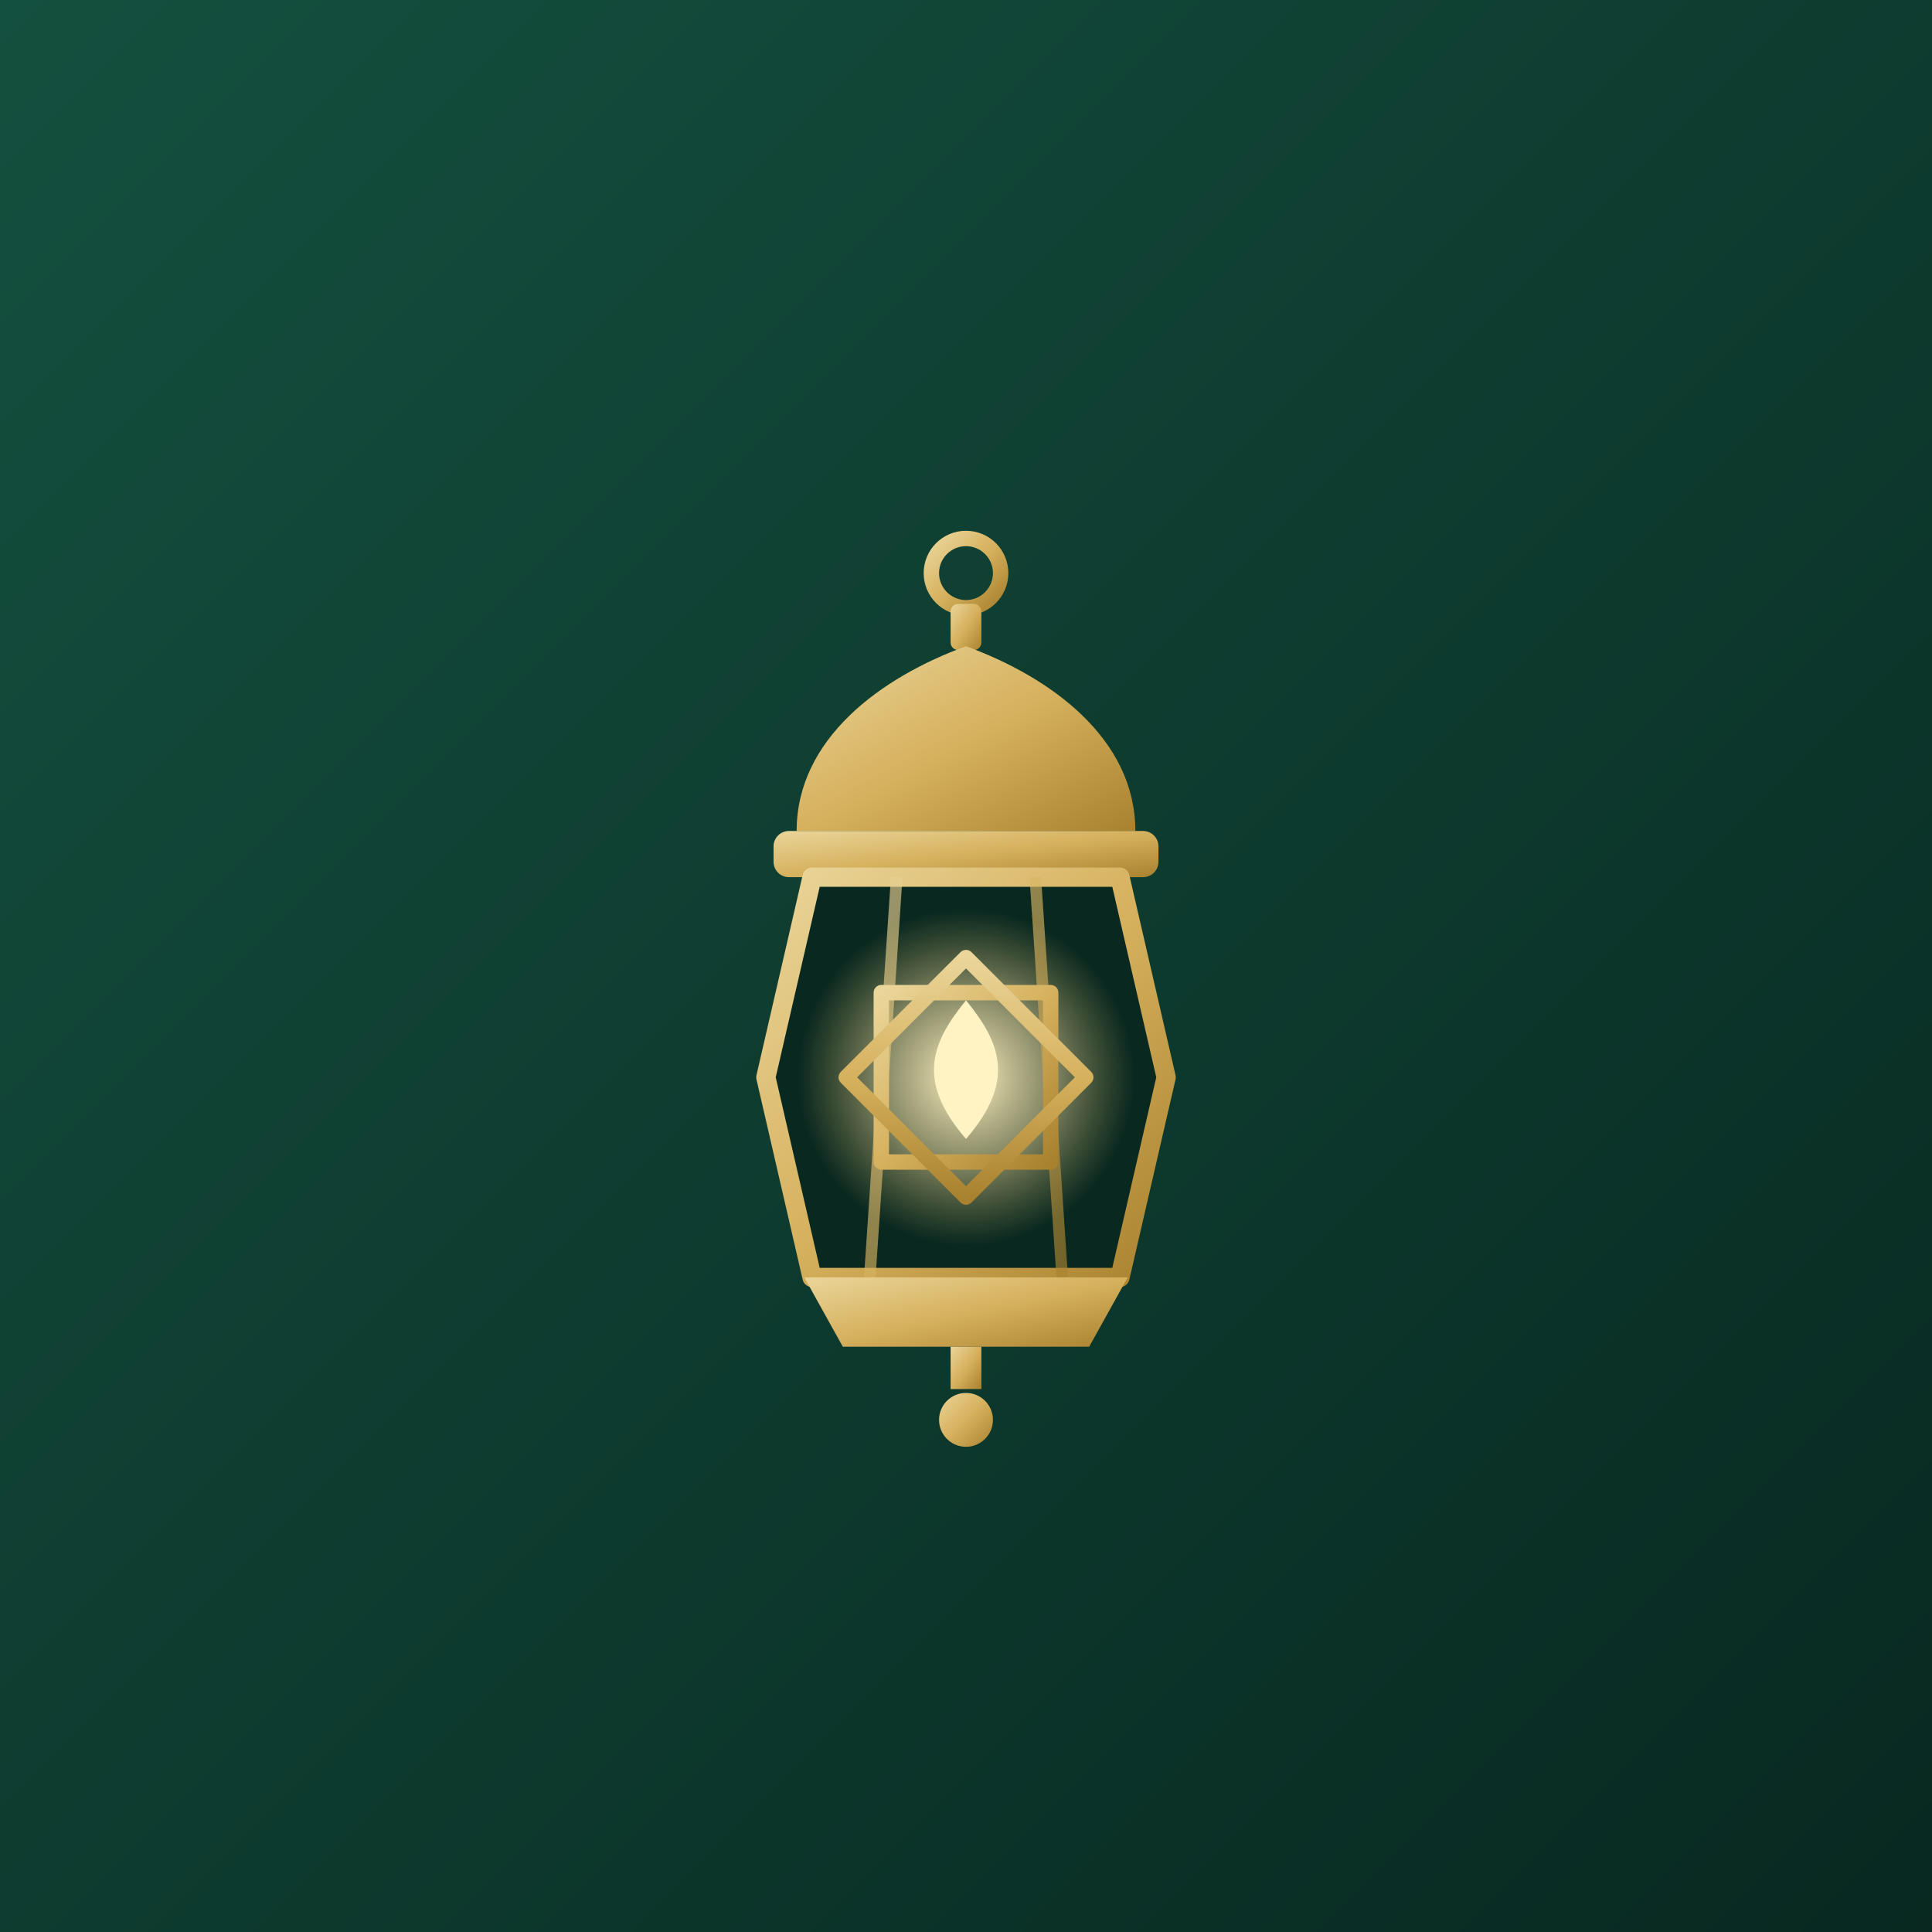
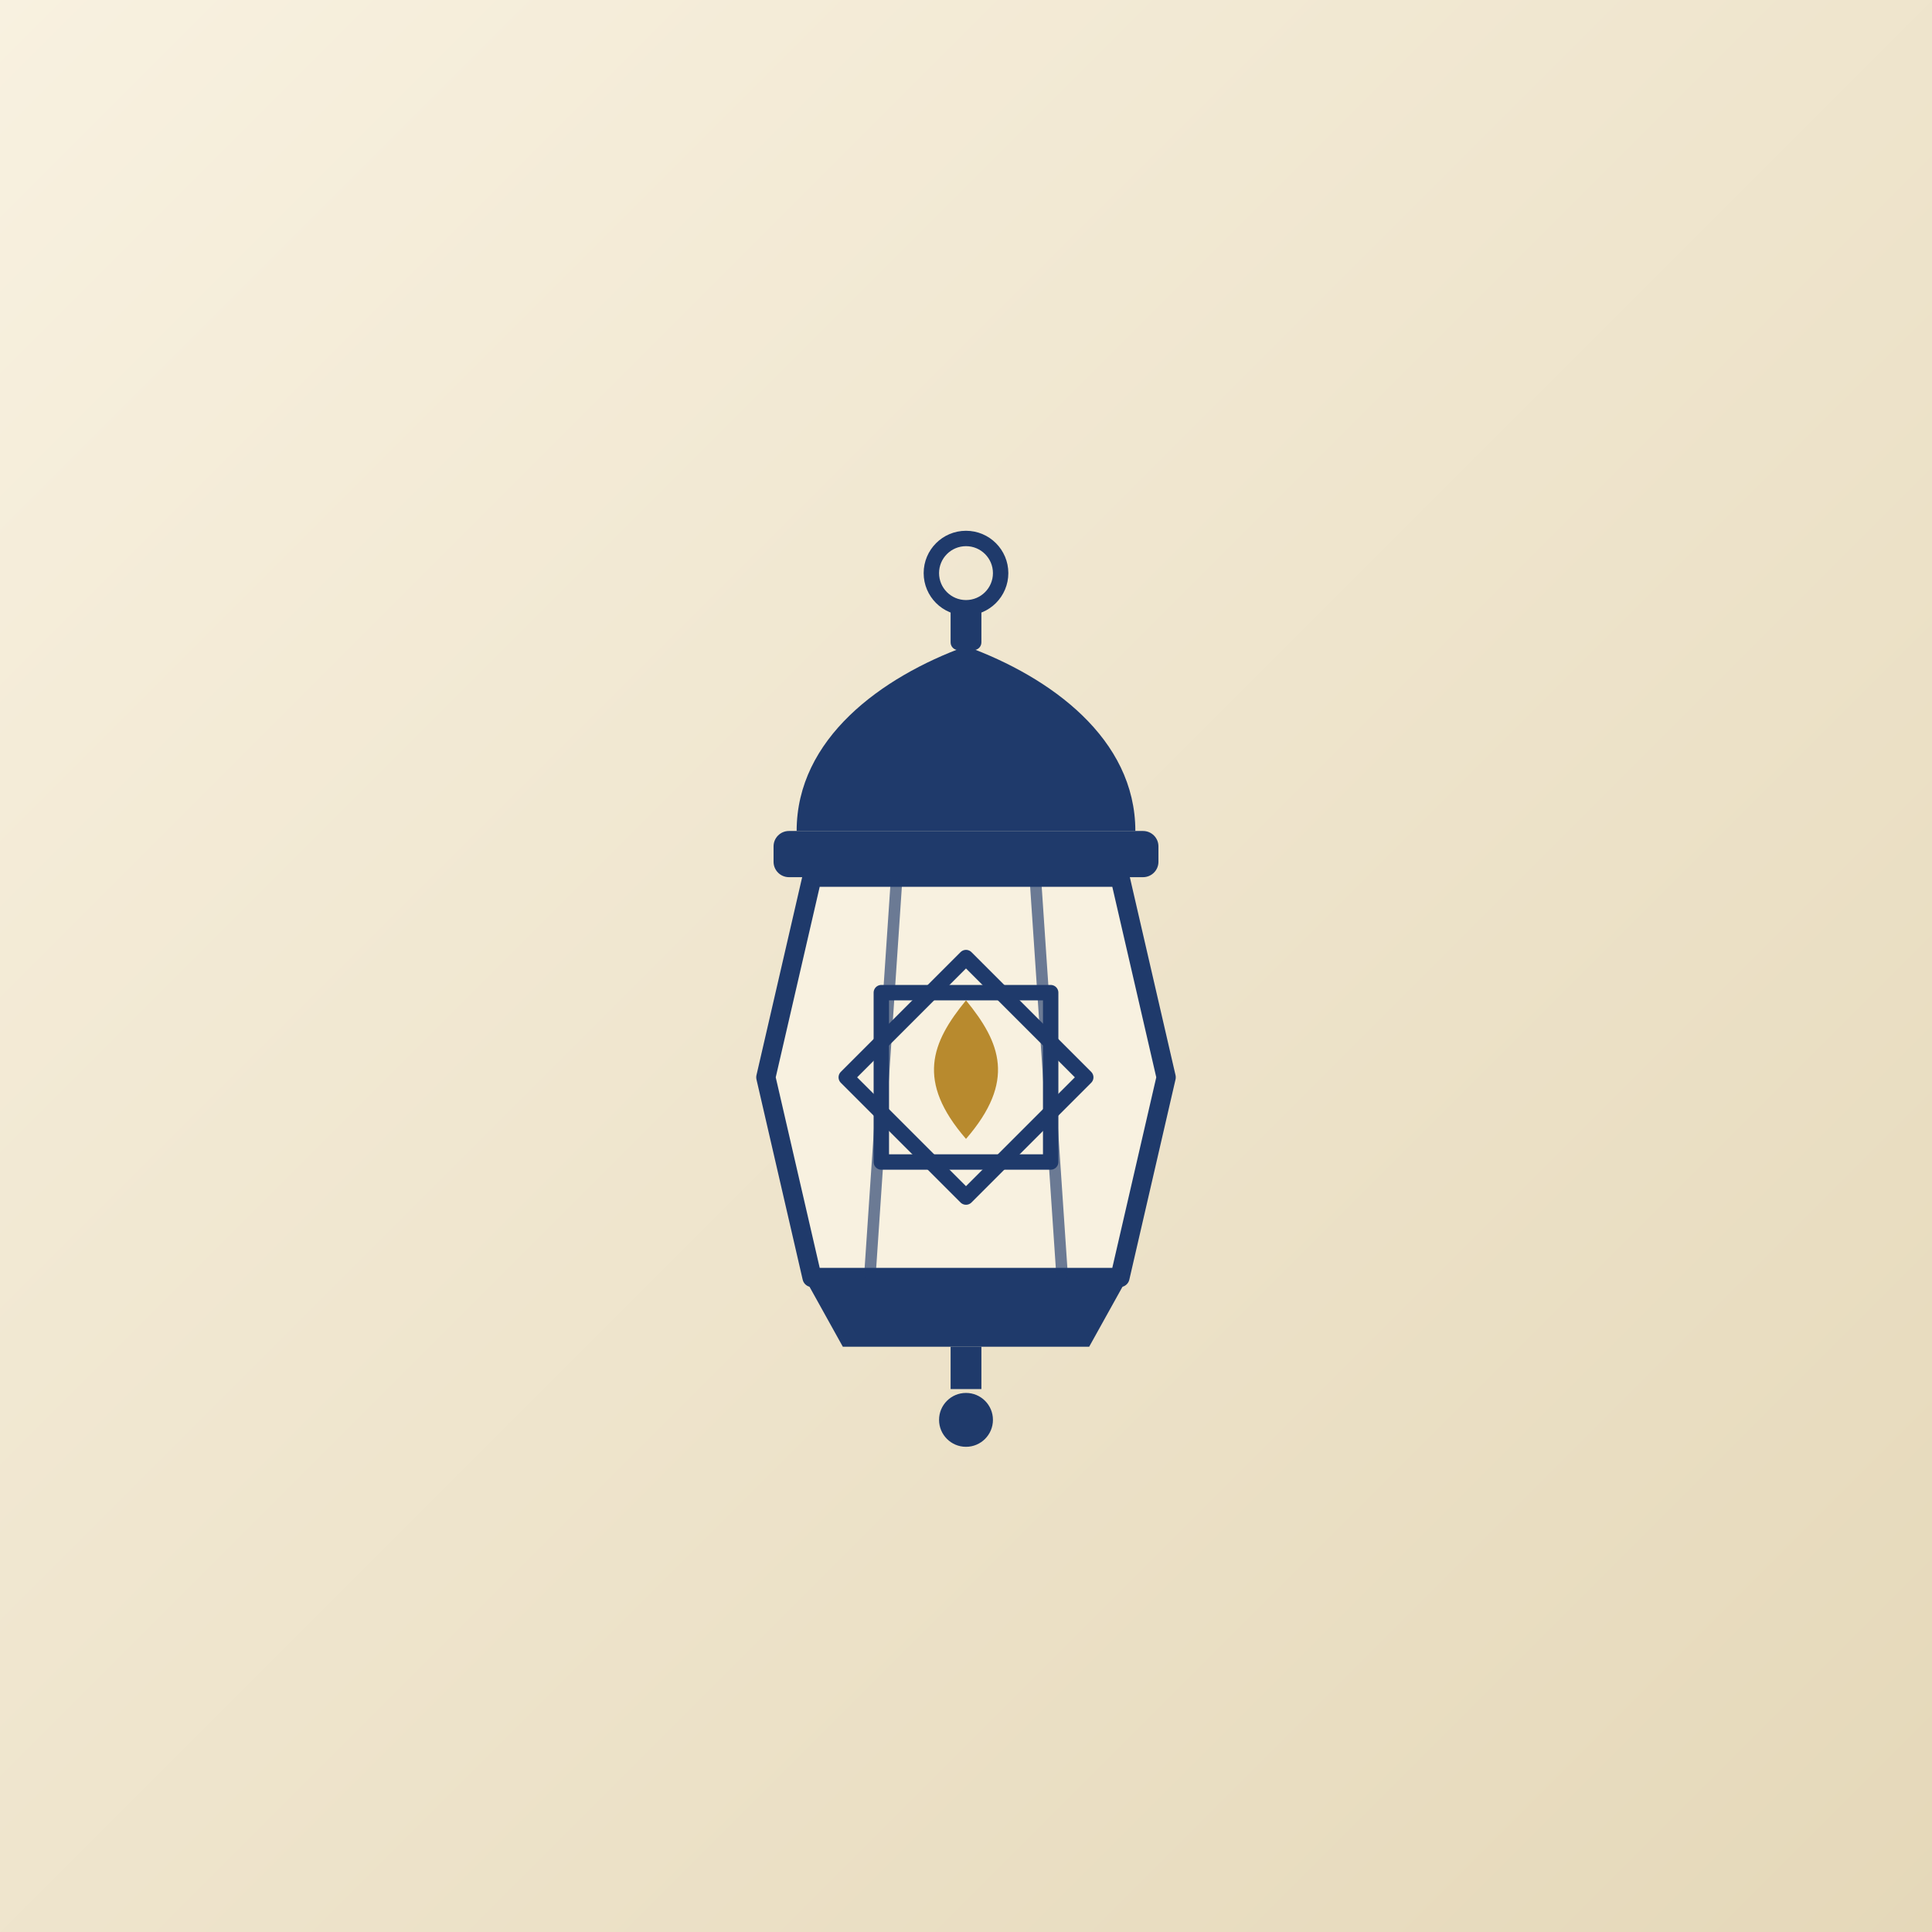
<svg xmlns="http://www.w3.org/2000/svg" viewBox="0 0 512 512">
  <defs>
-     <linearGradient id="g" x1="0" y1="0" x2="1" y2="1">
-       <stop offset="0" stop-color="#EAD59A" />
-       <stop offset=".5" stop-color="#D6B15E" />
-       <stop offset="1" stop-color="#A9822F" />
-     </linearGradient>
-     <radialGradient id="glow" cx=".5" cy=".5" r=".5">
-       <stop offset="0" stop-color="#FFF3C4" />
-       <stop offset=".55" stop-color="#EAD59A" stop-opacity=".5" />
-       <stop offset="1" stop-color="#D6B15E" stop-opacity="0" />
-     </radialGradient>
-     <linearGradient id="bg" x1="0" y1="0" x2="1" y2="1">
-       <stop offset="0" stop-color="#14503F" />
-       <stop offset="1" stop-color="#082820" />
+     <linearGradient id="pg" x1="0" y1="0" x2="1" y2="1">
+       <stop offset="0" stop-color="#F8F1E0" />
+       <stop offset="1" stop-color="#E5D8B9" />
    </linearGradient>
  </defs>
-   <rect width="512" height="512" fill="url(#bg)" />
+   <rect width="512" height="512" fill="url(#pg)" />
  <g transform="translate(154.0 132.5) scale(1.020)">
    <g>
-       <circle cx="100" cy="19" r="9" fill="none" stroke="url(#g)" stroke-width="4" />
-       <rect x="96" y="27" width="8" height="12" rx="2" fill="url(#g)" />
-       <path d="M56 86 C56 62 78 46 100 38 C122 46 144 62 144 86 Z" fill="url(#g)" />
-       <rect x="50" y="86" width="100" height="12" rx="4" fill="url(#g)" />
-       <path d="M60 98 H140 L152 150 L140 202 H60 L48 150 Z" fill="#082820" stroke="url(#g)" stroke-width="5" stroke-linejoin="round" />
-       <circle cx="100" cy="150" r="44" fill="url(#glow)" />
-       <path d="M82 98 L75 202 M118 98 L125 202" stroke="url(#g)" stroke-width="3" opacity=".65" fill="none" />
-       <g transform="translate(100 150)" fill="none" stroke="url(#g)" stroke-width="4" stroke-linejoin="round">
+       <circle cx="100" cy="19" r="9" fill="none" stroke="#1F3A6B" stroke-width="4" />
+       <rect x="96" y="27" width="8" height="12" rx="2" fill="#1F3A6B" />
+       <path d="M56 86 C56 62 78 46 100 38 C122 46 144 62 144 86 Z" fill="#1F3A6B" />
+       <rect x="50" y="86" width="100" height="12" rx="4" fill="#1F3A6B" />
+       <path d="M60 98 H140 L152 150 L140 202 H60 L48 150 Z" fill="#F8F1E0" stroke="#1F3A6B" stroke-width="5" stroke-linejoin="round" />
+       <path d="M82 98 L75 202 M118 98 L125 202" stroke="#1F3A6B" stroke-width="3" opacity=".65" fill="none" />
+       <g transform="translate(100 150)" fill="none" stroke="#1F3A6B" stroke-width="4" stroke-linejoin="round">
        <rect x="-22" y="-22" width="44" height="44" />
        <rect x="-22" y="-22" width="44" height="44" transform="rotate(45)" />
      </g>
-       <path d="M100 130 C109 141 113 151 100 166 C87 151 91 141 100 130 Z" fill="#FFF3C4" />
-       <path d="M58 202 H142 L132 220 H68 Z" fill="url(#g)" />
-       <rect x="96" y="220" width="8" height="11" fill="url(#g)" />
-       <circle cx="100" cy="239" r="7" fill="url(#g)" />
+       <path d="M100 130 C109 141 113 151 100 166 C87 151 91 141 100 130 Z" fill="#B88A2E" />
+       <path d="M58 202 H142 L132 220 H68 Z" fill="#1F3A6B" />
+       <rect x="96" y="220" width="8" height="11" fill="#1F3A6B" />
+       <circle cx="100" cy="239" r="7" fill="#1F3A6B" />
    </g>
  </g>
</svg>
